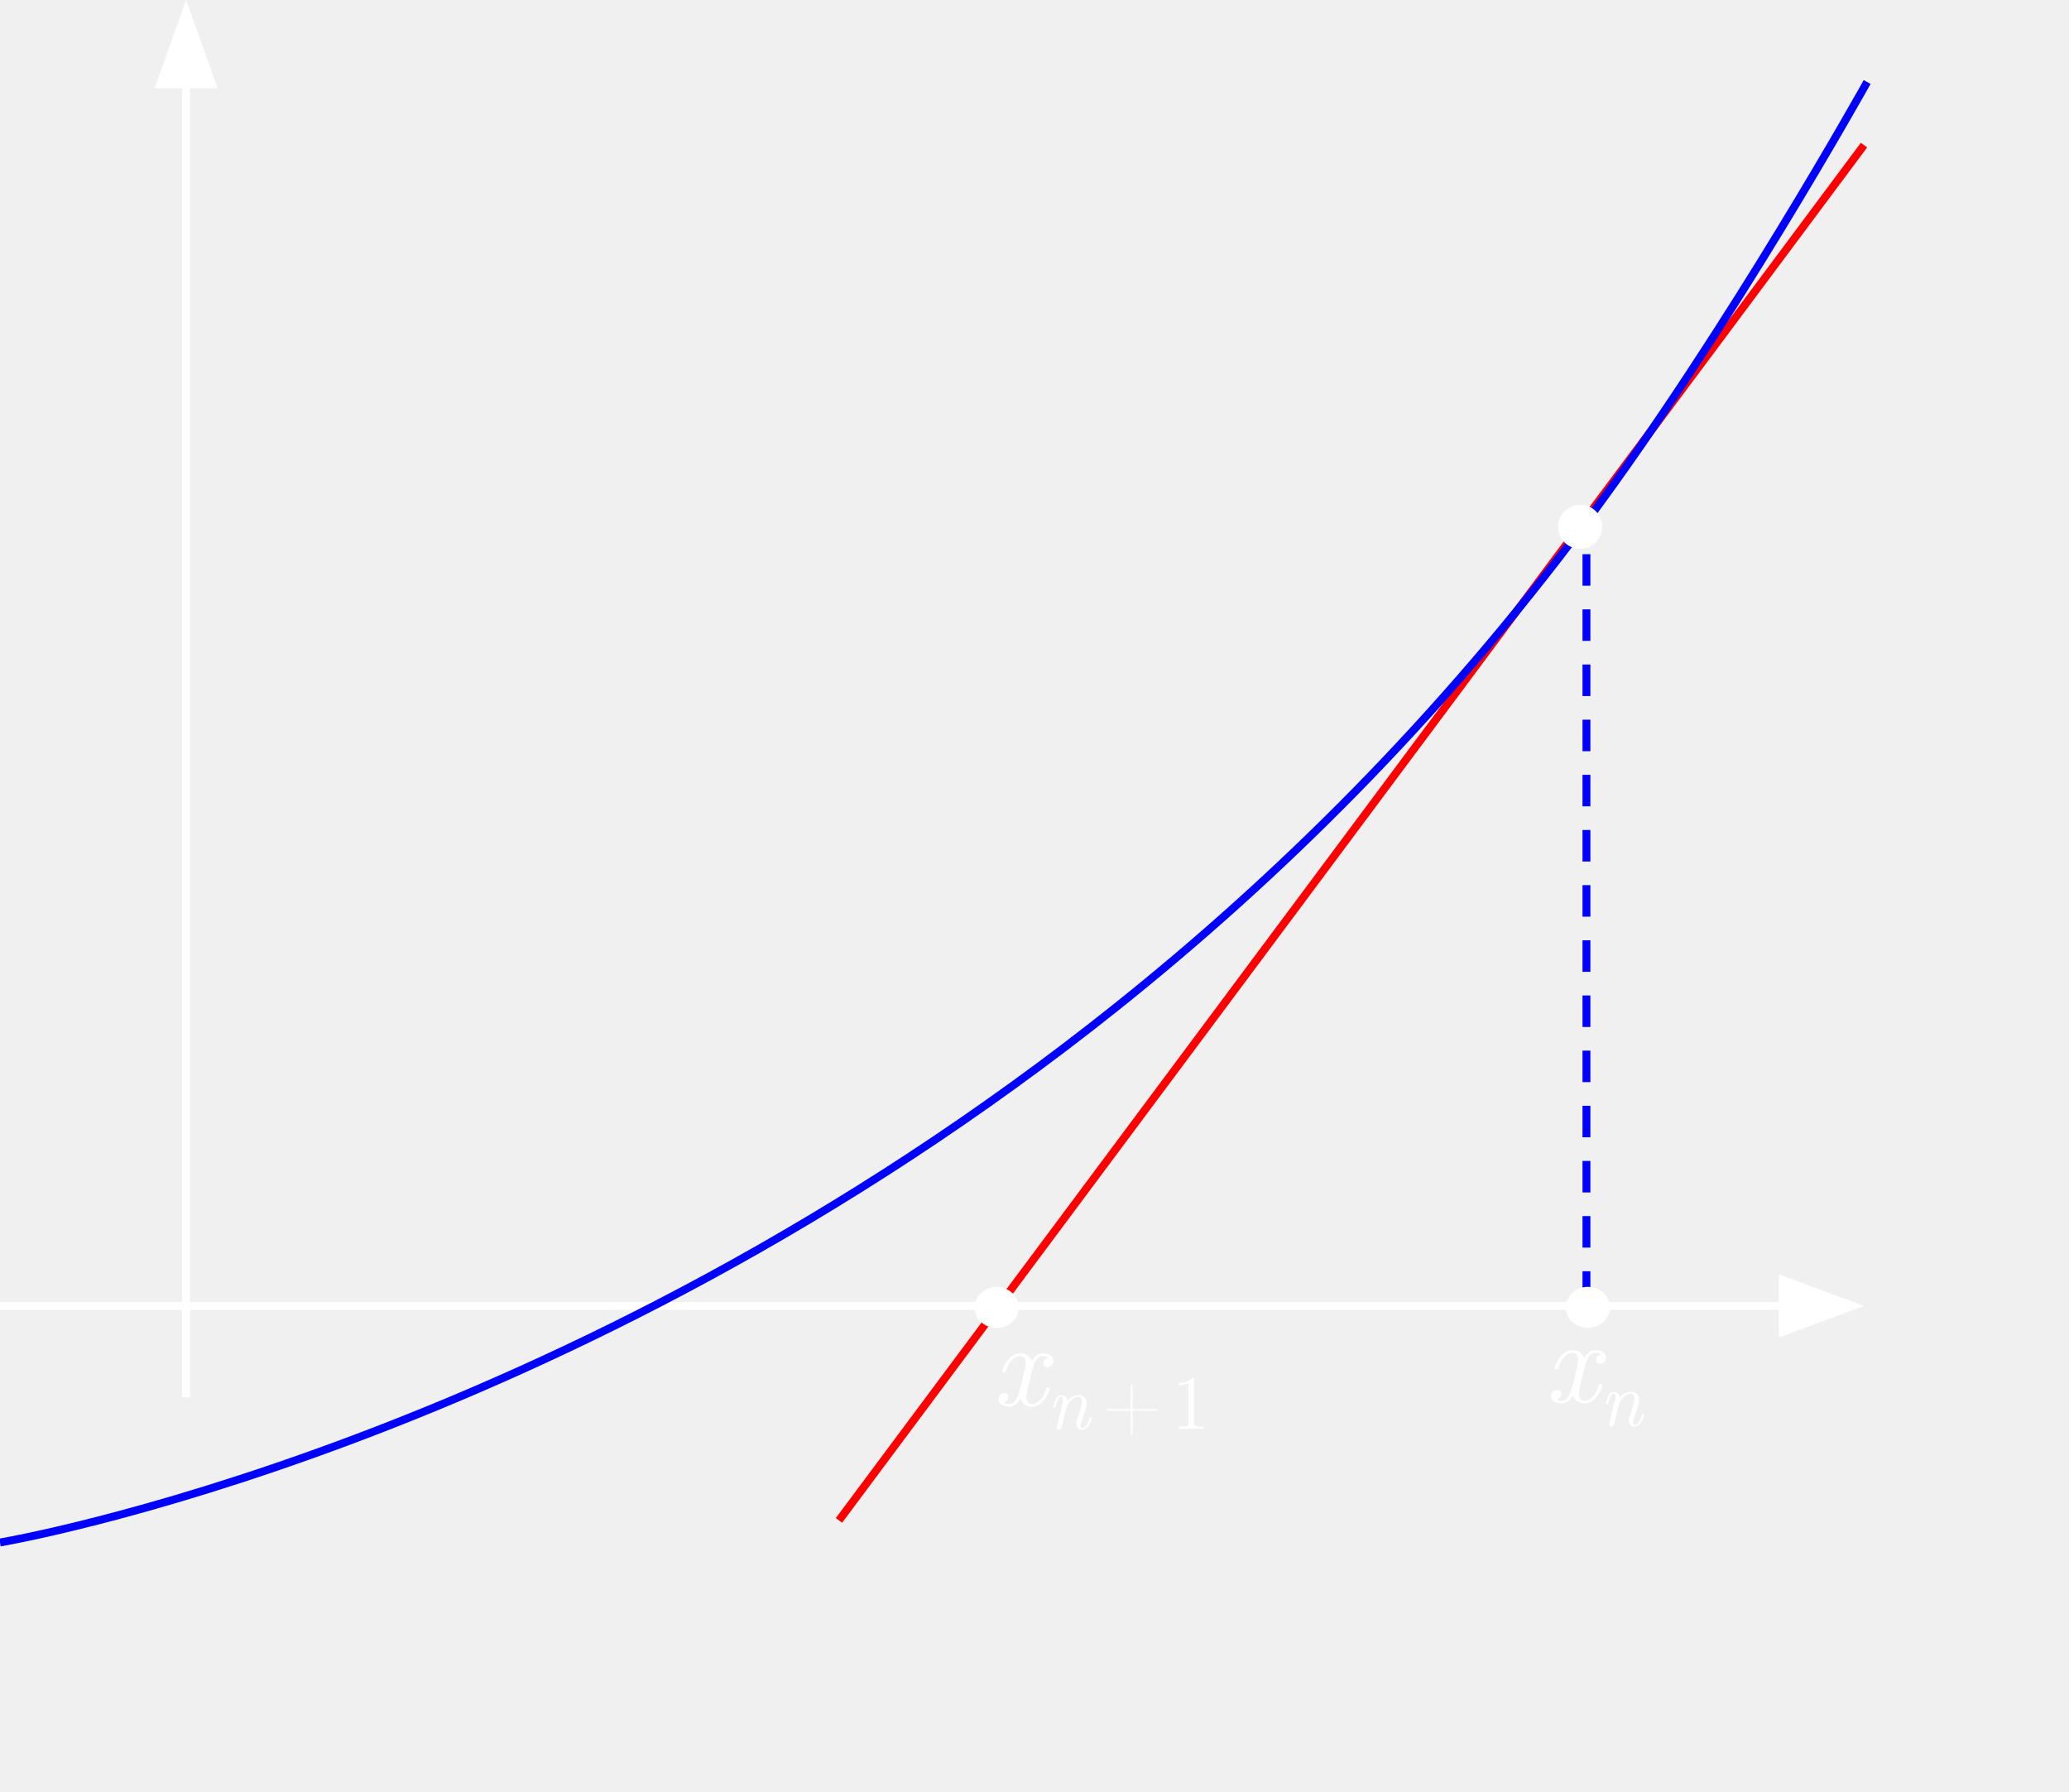
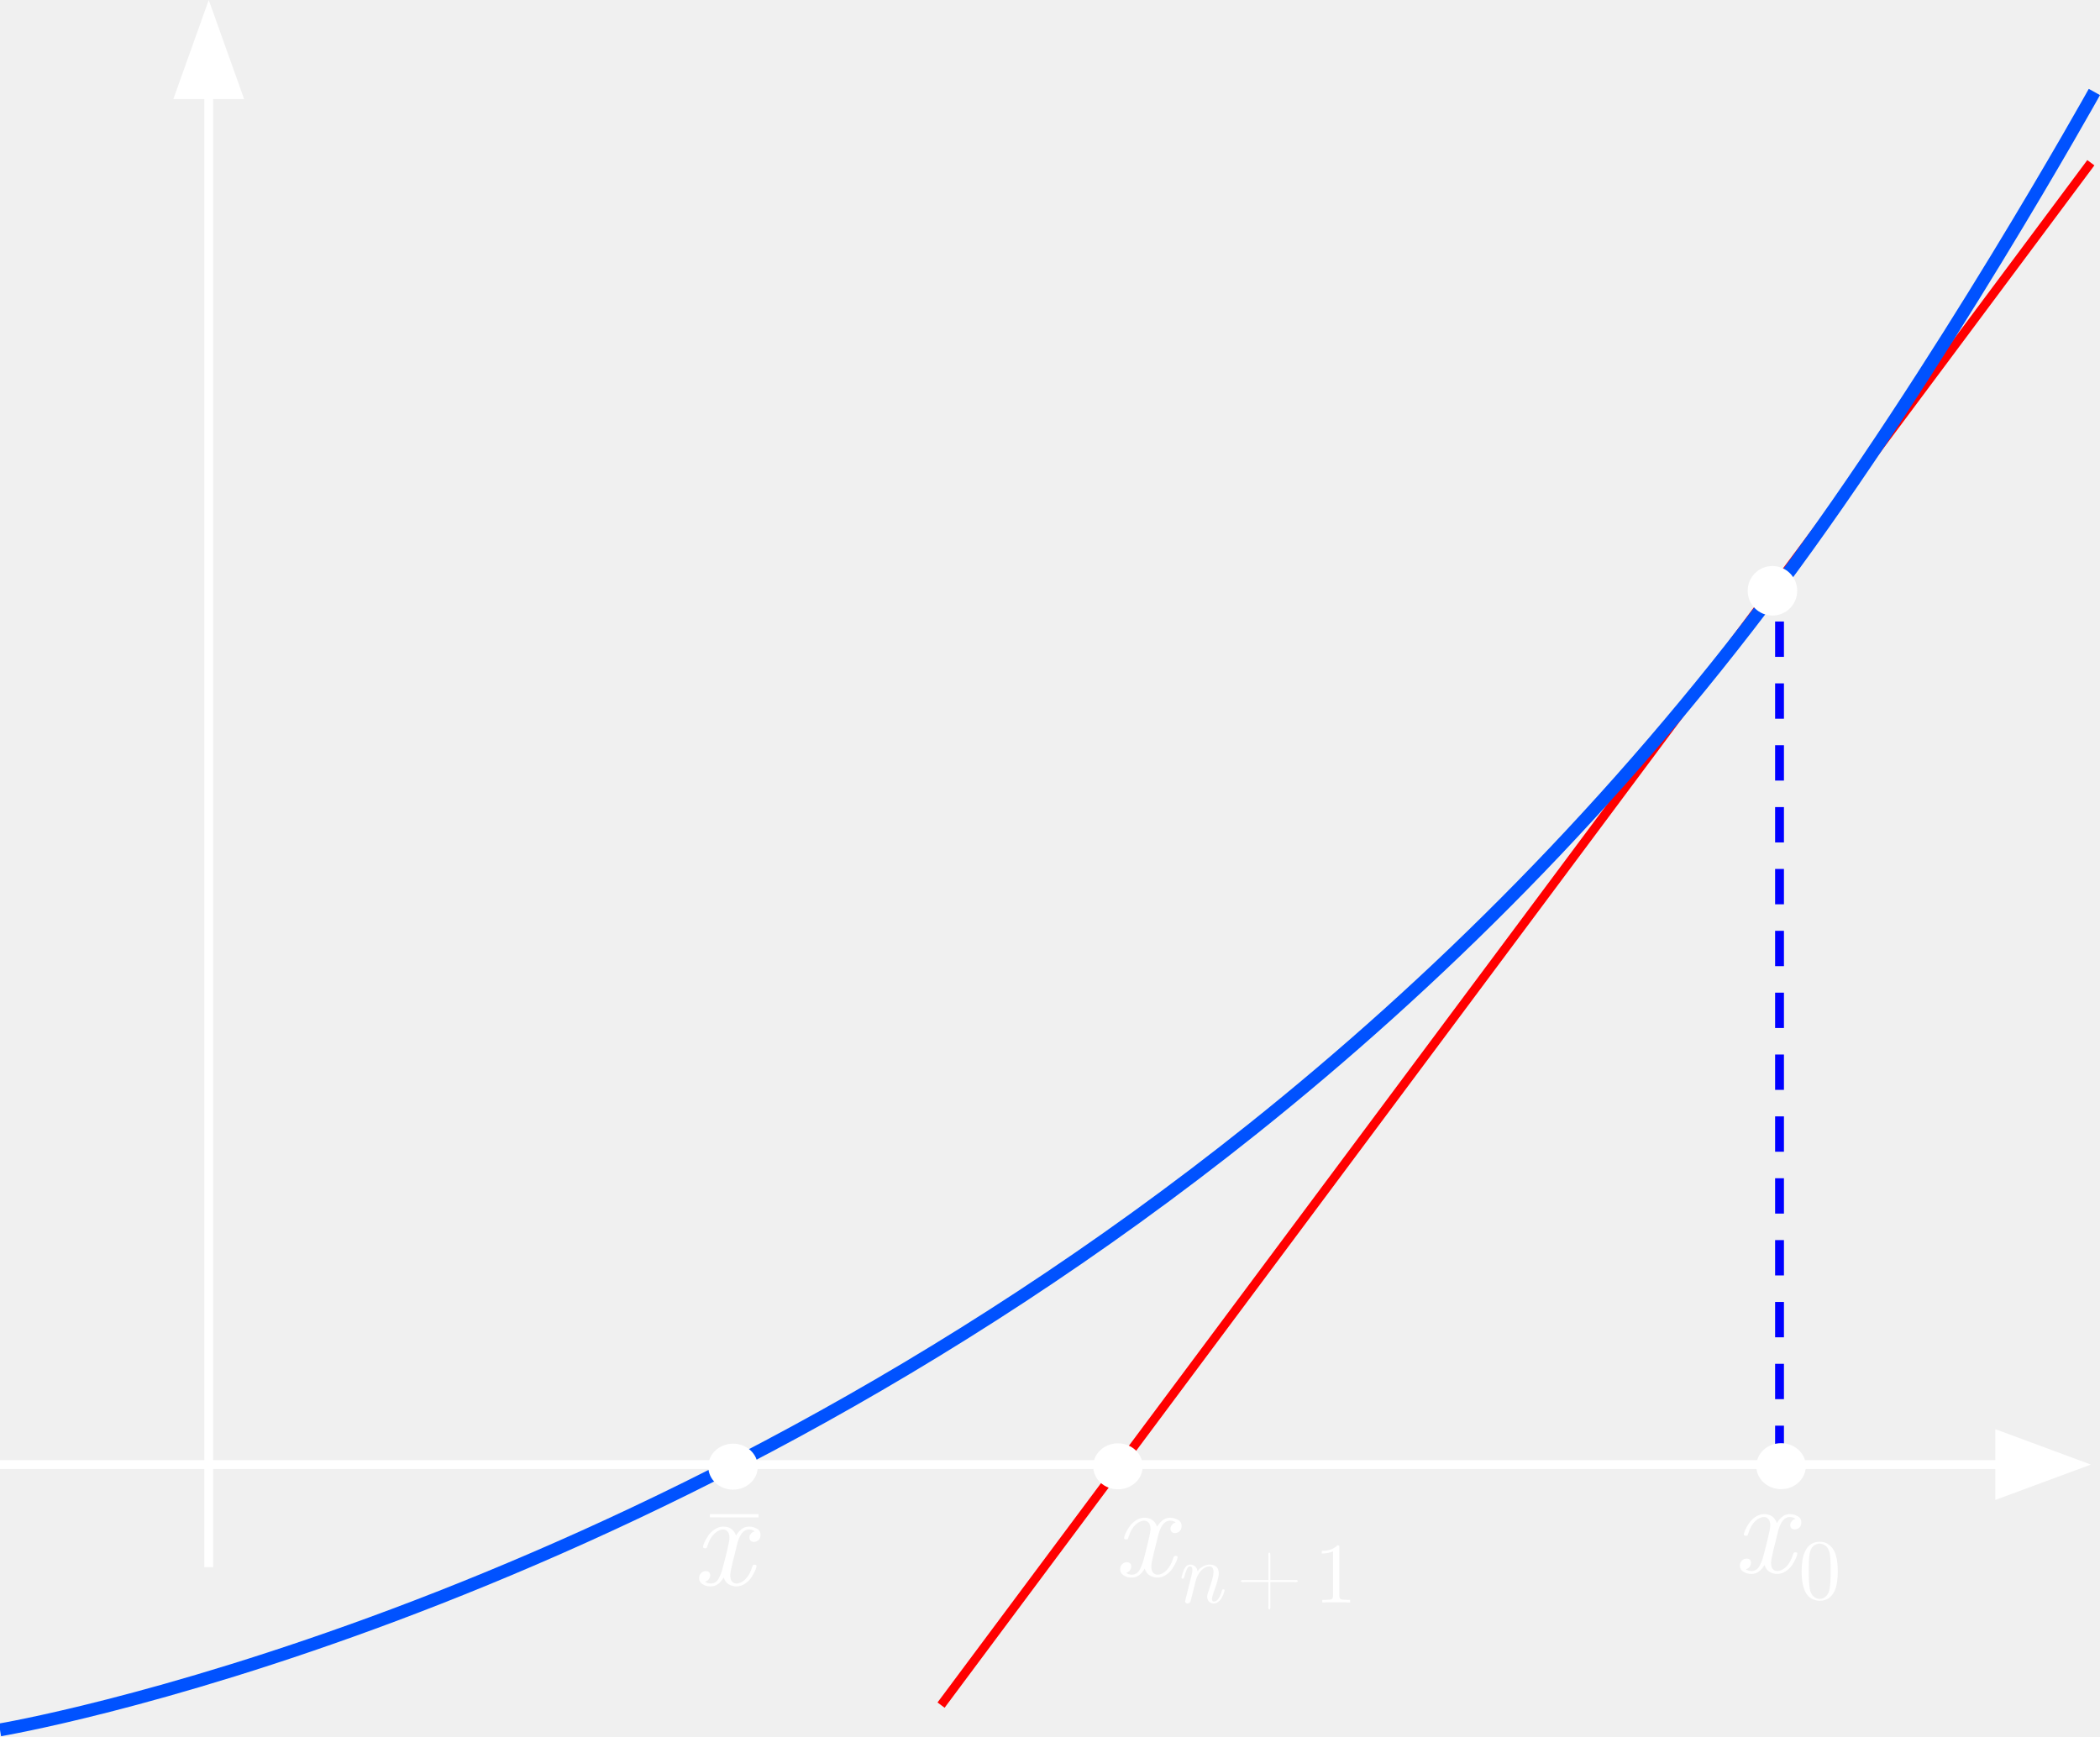
- <svg xmlns="http://www.w3.org/2000/svg" width="656" height="568" overflow="hidden" version="1.1" id="svg269">
+ <svg xmlns="http://www.w3.org/2000/svg" width="593.587" height="490.791" overflow="hidden" version="1.1" id="svg269">
  <defs id="defs175">
    <clipPath id="clip0">
      <rect x="334" y="76" width="656" height="568" id="rect172" />
    </clipPath>
  </defs>
  <g clip-path="url(#clip0)" transform="translate(-334,-76)" id="g267">
-     <path d="M 837,489 V 242" stroke="#0000ff" stroke-width="2.498" stroke-miterlimit="8" stroke-dasharray="9.992, 7.494" fill="none" fill-rule="evenodd" id="path177" />
+     <path d="M 837,489 V 242" stroke="#0000ff" stroke-width="2.498" stroke-miterlimit="8" stroke-dasharray="9.992, 7.494" fill="none" fill-rule="evenodd" id="path177" style="display:inline" />
    <path d="M 393,519 V 99" stroke="#000000" stroke-width="2.498" stroke-miterlimit="8" fill="none" fill-rule="evenodd" id="path179" style="stroke:#ffffff;stroke-opacity:1" />
    <path d="M 383,104 393.004,76 403,104 Z" fill-rule="evenodd" id="path181" style="fill:#ffffff" />
    <path d="M 334,490 H 902" stroke="#000000" stroke-width="2.498" stroke-miterlimit="8" fill="none" fill-rule="evenodd" id="path183" style="fill:#ffffff;stroke:#ffffff;stroke-opacity:1" />
    <path d="M 898,480 925,490.004 898,500 Z" fill-rule="evenodd" id="path185" style="fill:#ffffff" />
-     <path d="M 600,558 925,122" stroke="#ff0000" stroke-width="2.498" stroke-miterlimit="8" fill="none" fill-rule="evenodd" id="path187" />
-     <path d="m 334,565 c 0,0 178.822,-29.902 354.142,-169.919 C 739.448,354.107 790.453,303.702 836.589,241.858 882.232,180.676 926,102 926,102" stroke="#0000ff" stroke-width="2.498" stroke-miterlimit="8" fill="none" fill-rule="evenodd" id="path189" />
+     <path d="M 600,558 925,122" stroke="#ff0000" stroke-width="2.498" stroke-miterlimit="8" fill="none" fill-rule="evenodd" id="path187" style="display:inline" />
+     <path d="m 334,565 c 0,0 178.822,-29.902 354.142,-169.919 C 739.448,354.107 790.453,303.702 836.589,241.858 882.232,180.676 926,102 926,102" stroke="#0000ff" stroke-width="2.498" stroke-miterlimit="8" fill="none" fill-rule="evenodd" id="path189" style="stroke:#0052ff;stroke-width:3.632;stroke-miterlimit:8;stroke-dasharray:none;stroke-opacity:1" />
    <text font-family="'Cambria Math', 'Cambria Math_MSFontService', sans-serif" font-weight="400" font-size="21px" id="text243" transform="translate(672.913,479)" />
    <text font-family="'Cambria Math', 'Cambria Math_MSFontService', sans-serif" font-weight="400" font-size="21px" transform="translate(513.134,313)" id="text247" />
    <text font-family="'Cambria Math', 'Cambria Math_MSFontService', sans-serif" font-weight="400" font-size="21px" transform="rotate(-53.65393,677.2738,-725.4684)" id="text261" />
-     <path d="m 828,243 c 0,-3.866 3.134,-7 7,-7 3.866,0 7,3.134 7,7 0,3.866 -3.134,7 -7,7 -3.866,0 -7,-3.134 -7,-7 z" fill-rule="evenodd" id="path263" style="fill:#ffffff" />
-     <path d="m 643,490.5 c 0,-3.59 3.134,-6.5 7,-6.5 3.866,0 7,2.91 7,6.5 0,3.59 -3.134,6.5 -7,6.5 -3.866,0 -7,-2.91 -7,-6.5 z" fill-rule="evenodd" id="path265" style="fill:#ffffff" />
-     <path d="m 830.439,490.456 c 0,-3.59 3.134,-6.5 7,-6.5 3.866,0 7,2.91 7,6.5 0,3.59 -3.134,6.5 -7,6.5 -3.866,0 -7,-2.91 -7,-6.5 z" fill-rule="evenodd" id="path265-9" style="fill:#ffffff" />
-     <text xml:space="preserve" style="font-style:normal;font-variant:normal;font-weight:normal;font-stretch:normal;font-size:40px;line-height:1.25;font-family:'DejaVu Math TeX Gyre';-inkscape-font-specification:'DejaVu Math TeX Gyre'" x="656.059" y="510.579" id="text40388">
+     <path d="m 828,243 c 0,-3.866 3.134,-7 7,-7 3.866,0 7,3.134 7,7 0,3.866 -3.134,7 -7,7 -3.866,0 -7,-3.134 -7,-7 z" fill-rule="evenodd" id="path263" style="display:inline;fill:#ffffff" />
+     <path d="m 643,490.5 c 0,-3.59 3.134,-6.5 7,-6.5 3.866,0 7,2.91 7,6.5 0,3.59 -3.134,6.5 -7,6.5 -3.866,0 -7,-2.91 -7,-6.5 z" fill-rule="evenodd" id="path265" style="display:inline;fill:#ffffff" />
+     <path d="m 534.199,490.594 c 0,-3.59 3.134,-6.5 7,-6.5 3.866,0 7,2.91 7,6.5 0,3.59 -3.134,6.5 -7,6.5 -3.866,0 -7,-2.91 -7,-6.5 z" fill-rule="evenodd" id="path265-3" style="display:inline;fill:#ffffff" />
+     <path d="m 830.439,490.456 c 0,-3.59 3.134,-6.5 7,-6.5 3.866,0 7,2.91 7,6.5 0,3.59 -3.134,6.5 -7,6.5 -3.866,0 -7,-2.91 -7,-6.5 z" fill-rule="evenodd" id="path265-9" style="display:inline;fill:#ffffff" />
+     <text xml:space="preserve" style="font-style:normal;font-variant:normal;font-weight:normal;font-stretch:normal;font-size:40px;line-height:1.25;font-family:'DejaVu Math TeX Gyre';-inkscape-font-specification:'DejaVu Math TeX Gyre';display:inline" x="656.059" y="510.579" id="text40388">
      <tspan id="tspan40386" x="656.059" y="510.579" />
    </text>
-     <g aria-label="xn + 1" id="text42064" style="font-style:italic;font-size:37.333px;line-height:1.25;font-family:'TeX Gyre Termes';-inkscape-font-specification:'TeX Gyre Termes Italic'">
-       <path d="m 650.621,519.63 q 0,-0.896 0.56,-1.456 0.56,-0.56 1.307,-0.56 1.269,0 1.269,1.195 0,0.523 -0.373,1.083 -0.336,0.523 -1.083,0.709 0.635,0.523 1.643,0.523 0.784,0 1.381,-0.448 0.635,-0.448 1.045,-1.381 0.448,-0.933 0.672,-1.643 0.224,-0.747 0.523,-1.941 0.448,-1.829 0.859,-3.397 0.784,-3.211 0.784,-4.107 0,-1.12 -0.485,-1.717 -0.485,-0.635 -1.307,-0.635 -1.232,0 -2.501,1.195 -1.232,1.195 -1.941,3.472 -0.149,0.448 -0.224,0.56 -0.075,0.075 -0.448,0.075 -0.56,0 -0.56,-0.373 0,-0.373 0.373,-1.269 0.411,-0.896 1.083,-1.904 0.672,-1.045 1.829,-1.792 1.157,-0.784 2.464,-0.784 2.651,0 3.584,2.539 0.448,-0.859 1.381,-1.68 0.933,-0.859 2.277,-0.859 1.12,0 2.165,0.56 1.083,0.523 1.083,1.792 0,0.971 -0.597,1.493 -0.597,0.485 -1.232,0.485 -0.672,0 -1.008,-0.373 -0.299,-0.373 -0.299,-0.821 0,-0.187 0.037,-0.411 0.037,-0.261 0.411,-0.747 0.373,-0.485 1.045,-0.635 -0.597,-0.523 -1.643,-0.523 -2.203,0 -3.285,3.995 -0.859,3.621 -1.269,5.115 -0.709,3.024 -0.709,3.771 0,1.307 0.523,1.867 0.523,0.523 1.232,0.523 1.269,0 2.501,-1.195 1.232,-1.195 1.941,-3.472 0.149,-0.448 0.224,-0.523 0.112,-0.112 0.448,-0.112 0.56,0 0.56,0.373 0,0.336 -0.373,1.232 -0.373,0.859 -1.045,1.904 -0.672,1.045 -1.829,1.829 -1.157,0.784 -2.501,0.784 -1.008,0 -2.053,-0.56 -1.008,-0.56 -1.493,-1.979 -1.456,2.539 -3.659,2.539 -1.344,0 -2.315,-0.635 -0.971,-0.635 -0.971,-1.68 z" style="font-family:'CMU Serif';-inkscape-font-specification:'CMU Serif Italic';fill:#ffffff" id="path340121" />
-       <path d="m 667.942,522.011 q 0,-0.049 0.097,-0.413 0.097,-0.388 0.291,-0.995 0.194,-0.607 0.388,-1.043 0.679,-1.286 1.747,-1.286 0.801,0 1.359,0.534 0.558,0.51 0.679,1.383 0.243,-0.364 0.582,-0.728 0.364,-0.364 1.165,-0.777 0.825,-0.413 1.723,-0.413 1.068,0 1.796,0.582 0.728,0.582 0.728,1.941 0,1.48 -1.48,5.411 -0.437,1.31 -0.437,1.82 0,0.704 0.534,0.704 1.359,0 2.257,-3.033 0.073,-0.291 0.121,-0.34 0.073,-0.073 0.291,-0.073 0.364,0 0.364,0.243 0,0.073 -0.097,0.437 -0.097,0.364 -0.34,0.946 -0.243,0.558 -0.582,1.092 -0.34,0.51 -0.898,0.898 -0.534,0.364 -1.165,0.364 -0.849,0 -1.359,-0.558 -0.485,-0.558 -0.485,-1.383 0,-0.534 0.388,-1.553 1.407,-4.028 1.407,-5.363 0,-1.602 -1.116,-1.602 -1.869,0 -3.276,2.402 -0.413,0.679 -0.728,1.966 -0.049,0.267 -0.194,0.801 -0.146,0.51 -0.194,0.777 l -0.971,3.883 q -0.243,0.631 -0.874,0.631 -0.34,0 -0.51,-0.194 -0.17,-0.194 -0.17,-0.437 0,-0.121 0.073,-0.34 l 1.82,-7.28 q 0.17,-0.679 0.17,-1.238 0,-0.971 -0.631,-0.971 -0.534,0 -0.922,0.728 -0.364,0.728 -0.728,2.16 -0.097,0.388 -0.17,0.485 -0.049,0.073 -0.291,0.073 -0.364,0 -0.364,-0.243 z" style="font-size:65%;letter-spacing:-2.44px;baseline-shift:sub;fill:#ffffff" id="path340123" />
-       <path d="m 685.314,523.225 q -0.558,0 -0.558,-0.291 0,-0.291 0.582,-0.291 0.073,0 0.194,0.024 0.121,0 0.146,0 h 6.843 v -6.867 q 0,-0.024 -0.024,-0.121 0,-0.121 0,-0.194 0,-0.582 0.291,-0.582 0.291,0 0.291,0.582 v 7.183 h 6.843 q 0.024,0 0.146,0 0.121,-0.024 0.194,-0.024 0.558,0 0.558,0.291 0,0.291 -0.582,0.291 -0.073,0 -0.194,0 -0.097,-0.024 -0.121,-0.024 h -6.843 v 7.207 q 0,0.558 -0.291,0.558 -0.291,0 -0.291,-0.582 0,-0.073 0,-0.194 0.024,-0.097 0.024,-0.121 v -6.867 h -6.843 q -0.024,0 -0.17,0.024 -0.121,0 -0.194,0 z" style="font-style:normal;font-size:65%;letter-spacing:-2.44px;baseline-shift:sub;fill:#ffffff" id="path340125" />
-       <path d="m 707.613,515.144 v -0.752 q 2.912,0 4.417,-1.553 0.413,0 0.485,0.097 0.073,0.097 0.073,0.534 v 13.614 q 0,0.728 0.34,0.946 0.364,0.218 1.917,0.218 h 0.777 v 0.752 q -0.849,-0.073 -3.931,-0.073 -3.082,0 -3.931,0.073 v -0.752 h 0.777 q 1.529,0 1.893,-0.218 0.364,-0.218 0.364,-0.946 V 514.513 q -1.262,0.631 -3.179,0.631 z" style="font-style:normal;font-size:65%;letter-spacing:-2.44px;baseline-shift:sub;fill:#ffffff" id="path340127" />
+     <g aria-label="xn + 1" id="text42064" style="font-style:italic;font-size:37.333px;line-height:1.25;font-family:'TeX Gyre Termes';-inkscape-font-specification:'TeX Gyre Termes Italic';display:inline">
+       <path d="m 650.621,519.63 q 0,-0.896 0.56,-1.456 0.56,-0.56 1.307,-0.56 1.269,0 1.269,1.195 0,0.523 -0.373,1.083 -0.336,0.523 -1.083,0.709 0.635,0.523 1.643,0.523 0.784,0 1.381,-0.448 0.635,-0.448 1.045,-1.381 0.448,-0.933 0.672,-1.643 0.224,-0.747 0.523,-1.941 0.448,-1.829 0.859,-3.397 0.784,-3.211 0.784,-4.107 0,-1.12 -0.485,-1.717 -0.485,-0.635 -1.307,-0.635 -1.232,0 -2.501,1.195 -1.232,1.195 -1.941,3.472 -0.149,0.448 -0.224,0.56 -0.075,0.075 -0.448,0.075 -0.56,0 -0.56,-0.373 0,-0.373 0.373,-1.269 0.411,-0.896 1.083,-1.904 0.672,-1.045 1.829,-1.792 1.157,-0.784 2.464,-0.784 2.651,0 3.584,2.539 0.448,-0.859 1.381,-1.68 0.933,-0.859 2.277,-0.859 1.12,0 2.165,0.56 1.083,0.523 1.083,1.792 0,0.971 -0.597,1.493 -0.597,0.485 -1.232,0.485 -0.672,0 -1.008,-0.373 -0.299,-0.373 -0.299,-0.821 0,-0.187 0.037,-0.411 0.037,-0.261 0.411,-0.747 0.373,-0.485 1.045,-0.635 -0.597,-0.523 -1.643,-0.523 -2.203,0 -3.285,3.995 -0.859,3.621 -1.269,5.115 -0.709,3.024 -0.709,3.771 0,1.307 0.523,1.867 0.523,0.523 1.232,0.523 1.269,0 2.501,-1.195 1.232,-1.195 1.941,-3.472 0.149,-0.448 0.224,-0.523 0.112,-0.112 0.448,-0.112 0.56,0 0.56,0.373 0,0.336 -0.373,1.232 -0.373,0.859 -1.045,1.904 -0.672,1.045 -1.829,1.829 -1.157,0.784 -2.501,0.784 -1.008,0 -2.053,-0.56 -1.008,-0.56 -1.493,-1.979 -1.456,2.539 -3.659,2.539 -1.344,0 -2.315,-0.635 -0.971,-0.635 -0.971,-1.68 z" style="font-family:'CMU Serif';-inkscape-font-specification:'CMU Serif Italic';fill:#ffffff" id="path1952" />
+       <path d="m 667.942,522.011 q 0,-0.049 0.097,-0.413 0.097,-0.388 0.291,-0.995 0.194,-0.607 0.388,-1.043 0.679,-1.286 1.747,-1.286 0.801,0 1.359,0.534 0.558,0.51 0.679,1.383 0.243,-0.364 0.582,-0.728 0.364,-0.364 1.165,-0.777 0.825,-0.413 1.723,-0.413 1.068,0 1.796,0.582 0.728,0.582 0.728,1.941 0,1.48 -1.48,5.411 -0.437,1.31 -0.437,1.82 0,0.704 0.534,0.704 1.359,0 2.257,-3.033 0.073,-0.291 0.121,-0.34 0.073,-0.073 0.291,-0.073 0.364,0 0.364,0.243 0,0.073 -0.097,0.437 -0.097,0.364 -0.34,0.946 -0.243,0.558 -0.582,1.092 -0.34,0.51 -0.898,0.898 -0.534,0.364 -1.165,0.364 -0.849,0 -1.359,-0.558 -0.485,-0.558 -0.485,-1.383 0,-0.534 0.388,-1.553 1.407,-4.028 1.407,-5.363 0,-1.602 -1.116,-1.602 -1.869,0 -3.276,2.402 -0.413,0.679 -0.728,1.966 -0.049,0.267 -0.194,0.801 -0.146,0.51 -0.194,0.777 l -0.971,3.883 q -0.243,0.631 -0.874,0.631 -0.34,0 -0.51,-0.194 -0.17,-0.194 -0.17,-0.437 0,-0.121 0.073,-0.34 l 1.82,-7.28 q 0.17,-0.679 0.17,-1.238 0,-0.971 -0.631,-0.971 -0.534,0 -0.922,0.728 -0.364,0.728 -0.728,2.16 -0.097,0.388 -0.17,0.485 -0.049,0.073 -0.291,0.073 -0.364,0 -0.364,-0.243 z" style="font-size:65%;letter-spacing:-2.44px;baseline-shift:sub;fill:#ffffff" id="path1954" />
+       <path d="m 685.314,523.225 q -0.558,0 -0.558,-0.291 0,-0.291 0.582,-0.291 0.073,0 0.194,0.024 0.121,0 0.146,0 h 6.843 v -6.867 q 0,-0.024 -0.024,-0.121 0,-0.121 0,-0.194 0,-0.582 0.291,-0.582 0.291,0 0.291,0.582 v 7.183 h 6.843 q 0.024,0 0.146,0 0.121,-0.024 0.194,-0.024 0.558,0 0.558,0.291 0,0.291 -0.582,0.291 -0.073,0 -0.194,0 -0.097,-0.024 -0.121,-0.024 h -6.843 v 7.207 q 0,0.558 -0.291,0.558 -0.291,0 -0.291,-0.582 0,-0.073 0,-0.194 0.024,-0.097 0.024,-0.121 v -6.867 h -6.843 q -0.024,0 -0.17,0.024 -0.121,0 -0.194,0 z" style="font-style:normal;font-size:65%;letter-spacing:-2.44px;baseline-shift:sub;fill:#ffffff" id="path1956" />
+       <path d="m 707.613,515.144 v -0.752 q 2.912,0 4.417,-1.553 0.413,0 0.485,0.097 0.073,0.097 0.073,0.534 v 13.614 q 0,0.728 0.34,0.946 0.364,0.218 1.917,0.218 h 0.777 v 0.752 q -0.849,-0.073 -3.931,-0.073 -3.082,0 -3.931,0.073 v -0.752 h 0.777 q 1.529,0 1.893,-0.218 0.364,-0.218 0.364,-0.946 V 514.513 q -1.262,0.631 -3.179,0.631 z" style="font-style:normal;font-size:65%;letter-spacing:-2.44px;baseline-shift:sub;fill:#ffffff" id="path1958" />
    </g>
-     <g aria-label="xn " id="text42064-9" style="font-style:italic;font-size:37.333px;line-height:1.25;font-family:'TeX Gyre Termes';-inkscape-font-specification:'TeX Gyre Termes Italic'">
-       <path d="m 825.8,518.609 q 0,-0.896 0.56,-1.456 0.56,-0.56 1.307,-0.56 1.269,0 1.269,1.195 0,0.523 -0.373,1.083 -0.336,0.523 -1.083,0.709 0.635,0.523 1.643,0.523 0.784,0 1.381,-0.448 0.635,-0.448 1.045,-1.381 0.448,-0.933 0.672,-1.643 0.224,-0.747 0.523,-1.941 0.448,-1.829 0.859,-3.397 0.784,-3.211 0.784,-4.107 0,-1.12 -0.485,-1.717 -0.485,-0.635 -1.307,-0.635 -1.232,0 -2.501,1.195 -1.232,1.195 -1.941,3.472 -0.149,0.448 -0.224,0.56 -0.075,0.075 -0.448,0.075 -0.56,0 -0.56,-0.373 0,-0.373 0.373,-1.269 0.411,-0.896 1.083,-1.904 0.672,-1.045 1.829,-1.792 1.157,-0.784 2.464,-0.784 2.651,0 3.584,2.539 0.448,-0.859 1.381,-1.68 0.933,-0.859 2.277,-0.859 1.12,0 2.165,0.56 1.083,0.523 1.083,1.792 0,0.971 -0.597,1.493 -0.597,0.485 -1.232,0.485 -0.672,0 -1.008,-0.373 -0.299,-0.373 -0.299,-0.821 0,-0.187 0.037,-0.411 0.037,-0.261 0.411,-0.747 0.373,-0.485 1.045,-0.635 -0.597,-0.523 -1.643,-0.523 -2.203,0 -3.285,3.995 -0.859,3.621 -1.269,5.115 -0.709,3.024 -0.709,3.771 0,1.307 0.523,1.867 0.523,0.523 1.232,0.523 1.269,0 2.501,-1.195 1.232,-1.195 1.941,-3.472 0.149,-0.448 0.224,-0.523 0.112,-0.112 0.448,-0.112 0.56,0 0.56,0.373 0,0.336 -0.373,1.232 -0.373,0.859 -1.045,1.904 -0.672,1.045 -1.829,1.829 -1.157,0.784 -2.501,0.784 -1.008,0 -2.053,-0.56 -1.008,-0.56 -1.493,-1.979 -1.456,2.539 -3.659,2.539 -1.344,0 -2.315,-0.635 -0.971,-0.635 -0.971,-1.68 z" style="font-family:'CMU Serif';-inkscape-font-specification:'CMU Serif Italic';fill:#ffffff" id="path340116" />
-       <path d="m 843.121,520.991 q 0,-0.049 0.097,-0.413 0.097,-0.388 0.291,-0.995 0.194,-0.607 0.388,-1.043 0.679,-1.286 1.747,-1.286 0.801,0 1.359,0.534 0.558,0.51 0.679,1.383 0.243,-0.364 0.582,-0.728 0.364,-0.364 1.165,-0.777 0.825,-0.413 1.723,-0.413 1.068,0 1.796,0.582 0.728,0.582 0.728,1.941 0,1.48 -1.48,5.411 -0.437,1.31 -0.437,1.82 0,0.704 0.534,0.704 1.359,0 2.257,-3.033 0.073,-0.291 0.121,-0.34 0.073,-0.073 0.291,-0.073 0.364,0 0.364,0.243 0,0.073 -0.097,0.437 -0.097,0.364 -0.34,0.946 -0.243,0.558 -0.582,1.092 -0.34,0.51 -0.898,0.898 -0.534,0.364 -1.165,0.364 -0.849,0 -1.359,-0.558 -0.485,-0.558 -0.485,-1.383 0,-0.534 0.388,-1.553 1.407,-4.028 1.407,-5.363 0,-1.602 -1.116,-1.602 -1.869,0 -3.276,2.402 -0.413,0.679 -0.728,1.966 -0.049,0.267 -0.194,0.801 -0.146,0.51 -0.194,0.777 l -0.971,3.883 q -0.243,0.631 -0.874,0.631 -0.34,0 -0.51,-0.194 -0.17,-0.194 -0.17,-0.437 0,-0.121 0.073,-0.34 l 1.82,-7.28 q 0.17,-0.679 0.17,-1.238 0,-0.971 -0.631,-0.971 -0.534,0 -0.922,0.728 -0.364,0.728 -0.728,2.16 -0.097,0.388 -0.17,0.485 -0.049,0.073 -0.291,0.073 -0.364,0 -0.364,-0.243 z" style="font-size:65%;letter-spacing:-2.44px;baseline-shift:sub;fill:#ffffff" id="path340118" />
+     <g aria-label="f" id="text42064-3" style="font-style:italic;font-size:37.333px;line-height:1.25;font-family:'TeX Gyre Termes';-inkscape-font-specification:'TeX Gyre Termes Italic';display:inline">
+       <path d="m 882.897,128.144 q 0,-0.933 0.56,-1.493 0.56,-0.56 1.307,-0.56 0.485,0 0.859,0.299 0.411,0.336 0.411,0.896 0,0.635 -0.448,1.157 -0.411,0.523 -1.195,0.672 0.485,0.672 1.493,0.672 1.381,0 2.128,-3.211 0.448,-1.605 1.045,-4.629 l 2.725,-13.925 h -2.315 q -0.933,0 -0.933,-0.411 0,-0.523 0.224,-0.635 0.224,-0.112 0.784,-0.112 h 2.464 l 0.784,-4.107 q 1.269,-6.123 4.853,-6.123 1.232,0 2.128,0.672 0.933,0.635 0.933,1.792 0,0.933 -0.56,1.493 -0.56,0.56 -1.307,0.56 -0.485,0 -0.896,-0.299 -0.373,-0.336 -0.373,-0.896 0,-0.635 0.411,-1.157 0.448,-0.523 1.232,-0.672 -0.56,-0.672 -1.568,-0.672 -0.635,0 -1.083,0.635 -0.448,0.635 -0.597,1.195 -0.149,0.523 -0.373,1.531 -0.448,2.016 -1.195,6.048 h 2.912 q 0.373,0 0.523,0.037 0.187,0 0.299,0.112 0.112,0.112 0.112,0.336 0,0.448 -0.224,0.56 -0.224,0.112 -0.784,0.112 h -3.061 l -2.613,13.403 q -0.224,1.083 -0.523,2.091 -0.261,1.045 -0.933,2.912 -0.672,1.867 -1.792,3.024 -1.083,1.157 -2.427,1.157 -1.157,0 -2.053,-0.672 -0.933,-0.635 -0.933,-1.792 z" style="font-family:'CMU Serif';-inkscape-font-specification:'CMU Serif Italic';display:none;fill:#ffffff" id="path96655" />
    </g>
+     <g aria-label="x0 " id="text42064-9" style="font-style:italic;font-size:37.333px;line-height:1.25;font-family:'TeX Gyre Termes';-inkscape-font-specification:'TeX Gyre Termes Italic';letter-spacing:0.04px;fill:#ffffff">
+       <path d="m 825.8,518.609 q 0,-0.896 0.56,-1.456 0.56,-0.56 1.307,-0.56 1.269,0 1.269,1.195 0,0.523 -0.373,1.083 -0.336,0.523 -1.083,0.709 0.635,0.523 1.643,0.523 0.784,0 1.381,-0.448 0.635,-0.448 1.045,-1.381 0.448,-0.933 0.672,-1.643 0.224,-0.747 0.523,-1.941 0.448,-1.829 0.859,-3.397 0.784,-3.211 0.784,-4.107 0,-1.12 -0.485,-1.717 -0.485,-0.635 -1.307,-0.635 -1.232,0 -2.501,1.195 -1.232,1.195 -1.941,3.472 -0.149,0.448 -0.224,0.56 -0.075,0.075 -0.448,0.075 -0.56,0 -0.56,-0.373 0,-0.373 0.373,-1.269 0.411,-0.896 1.083,-1.904 0.672,-1.045 1.829,-1.792 1.157,-0.784 2.464,-0.784 2.651,0 3.584,2.539 0.448,-0.859 1.381,-1.68 0.933,-0.859 2.277,-0.859 1.12,0 2.165,0.56 1.083,0.523 1.083,1.792 0,0.971 -0.597,1.493 -0.597,0.485 -1.232,0.485 -0.672,0 -1.008,-0.373 -0.299,-0.373 -0.299,-0.821 0,-0.187 0.037,-0.411 0.037,-0.261 0.411,-0.747 0.373,-0.485 1.045,-0.635 -0.597,-0.523 -1.643,-0.523 -2.203,0 -3.285,3.995 -0.859,3.621 -1.269,5.115 -0.709,3.024 -0.709,3.771 0,1.307 0.523,1.867 0.523,0.523 1.232,0.523 1.269,0 2.501,-1.195 1.232,-1.195 1.941,-3.472 0.149,-0.448 0.224,-0.523 0.112,-0.112 0.448,-0.112 0.56,0 0.56,0.373 0,0.336 -0.373,1.232 -0.373,0.859 -1.045,1.904 -0.672,1.045 -1.829,1.829 -1.157,0.784 -2.501,0.784 -1.008,0 -2.053,-0.56 -1.008,-0.56 -1.493,-1.979 -1.456,2.539 -3.659,2.539 -1.344,0 -2.315,-0.635 -0.971,-0.635 -0.971,-1.68 z" style="letter-spacing:1.2px;fill:#ffffff" id="path83678" />
+       <path d="m 843.253,520.214 q 0,-3.567 0.898,-5.509 1.262,-2.888 4.222,-2.888 0.631,0 1.286,0.17 0.655,0.17 1.48,0.825 0.849,0.655 1.359,1.723 0.971,2.063 0.971,5.678 0,3.543 -0.898,5.484 -1.31,2.815 -4.222,2.815 -1.092,0 -2.208,-0.558 -1.092,-0.558 -1.796,-1.893 -1.092,-2.014 -1.092,-5.848 z m 2.014,-0.291 q 0,3.664 0.267,5.12 0.291,1.577 1.092,2.257 0.825,0.679 1.723,0.679 0.971,0 1.771,-0.728 0.825,-0.728 1.068,-2.305 0.267,-1.553 0.267,-5.023 0,-3.373 -0.243,-4.732 -0.315,-1.577 -1.165,-2.208 -0.849,-0.631 -1.699,-0.631 -0.315,0 -0.655,0.097 -0.34,0.097 -0.825,0.364 -0.485,0.267 -0.874,0.946 -0.364,0.679 -0.534,1.699 -0.194,1.31 -0.194,4.465 z" style="font-style:normal;font-size:65%;letter-spacing:1.2px;baseline-shift:sub;fill:#ffffff" id="path83680" />
+     </g>
+     <g aria-label="x " id="text42064-9-6" style="font-style:italic;font-size:37.333px;line-height:1.25;font-family:'TeX Gyre Termes';-inkscape-font-specification:'TeX Gyre Termes Italic';letter-spacing:0.04px;fill:#ffffff" transform="translate(1.551805,2.513786)">
+       <path d="m 530.053,519.619 q 0,-0.896 0.56,-1.456 0.56,-0.56 1.307,-0.56 1.269,0 1.269,1.195 0,0.523 -0.373,1.083 -0.336,0.523 -1.083,0.709 0.635,0.523 1.643,0.523 0.784,0 1.381,-0.448 0.635,-0.448 1.045,-1.381 0.448,-0.933 0.672,-1.643 0.224,-0.747 0.523,-1.941 0.448,-1.829 0.859,-3.397 0.784,-3.211 0.784,-4.107 0,-1.12 -0.485,-1.717 -0.485,-0.635 -1.307,-0.635 -1.232,0 -2.501,1.195 -1.232,1.195 -1.941,3.472 -0.149,0.448 -0.224,0.56 -0.075,0.075 -0.448,0.075 -0.56,0 -0.56,-0.373 0,-0.373 0.373,-1.269 0.411,-0.896 1.083,-1.904 0.672,-1.045 1.829,-1.792 1.157,-0.784 2.464,-0.784 2.651,0 3.584,2.539 0.448,-0.859 1.381,-1.68 0.933,-0.859 2.277,-0.859 1.12,0 2.165,0.56 1.083,0.523 1.083,1.792 0,0.971 -0.597,1.493 -0.597,0.485 -1.232,0.485 -0.672,0 -1.008,-0.373 -0.299,-0.373 -0.299,-0.821 0,-0.187 0.037,-0.411 0.037,-0.261 0.411,-0.747 0.373,-0.485 1.045,-0.635 -0.597,-0.523 -1.643,-0.523 -2.203,0 -3.285,3.995 -0.859,3.621 -1.269,5.115 -0.709,3.024 -0.709,3.771 0,1.307 0.523,1.867 0.523,0.523 1.232,0.523 1.269,0 2.501,-1.195 1.232,-1.195 1.941,-3.472 0.149,-0.448 0.224,-0.523 0.112,-0.112 0.448,-0.112 0.56,0 0.56,0.373 0,0.336 -0.373,1.232 -0.373,0.859 -1.045,1.904 -0.672,1.045 -1.829,1.829 -1.157,0.784 -2.501,0.784 -1.008,0 -2.053,-0.56 -1.008,-0.56 -1.493,-1.979 -1.456,2.539 -3.659,2.539 -1.344,0 -2.315,-0.635 -0.971,-0.635 -0.971,-1.68 z" style="letter-spacing:1.2px;fill:#ffffff" id="path83639" />
+     </g>
+     <path style="fill:#ffffff;stroke:#ffffff;stroke-width:0.919px;stroke-linecap:butt;stroke-linejoin:miter;stroke-opacity:1" d="m 534.665,504.458 13.756,0.04" id="path83267" />
+     <text xml:space="preserve" style="font-style:normal;font-weight:normal;font-size:40px;line-height:1.25;font-family:sans-serif;fill:#000000;fill-opacity:1;stroke:none" x="849.117" y="114.854" id="text85819">
+       <tspan id="tspan85817" x="849.117" y="114.854" />
+     </text>
  </g>
</svg>
